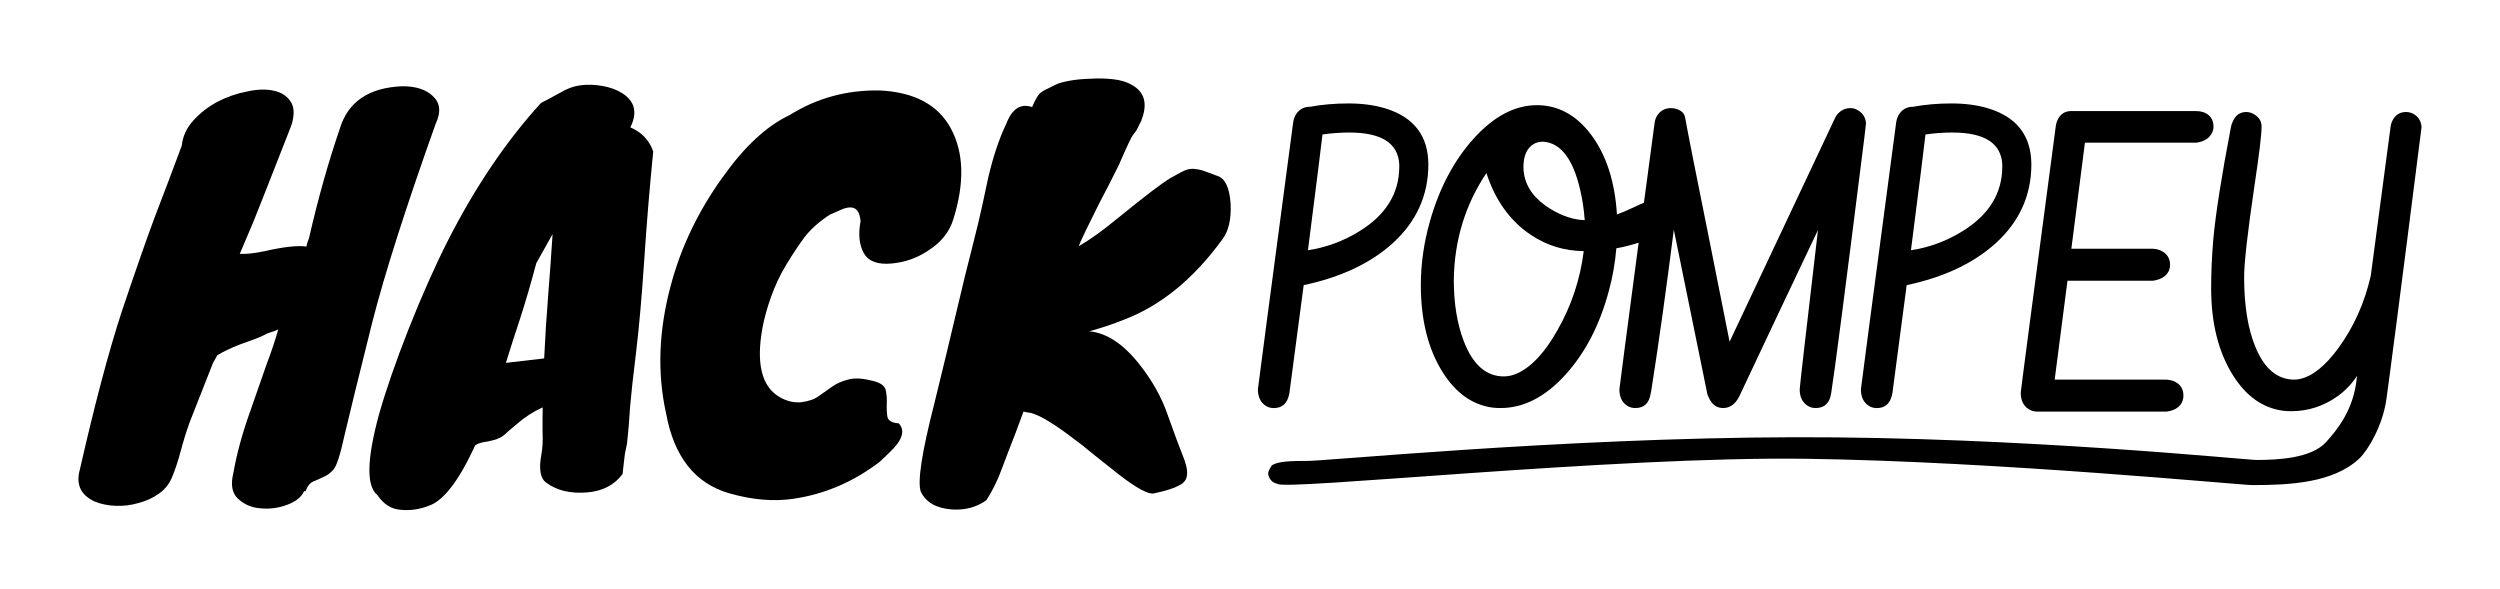
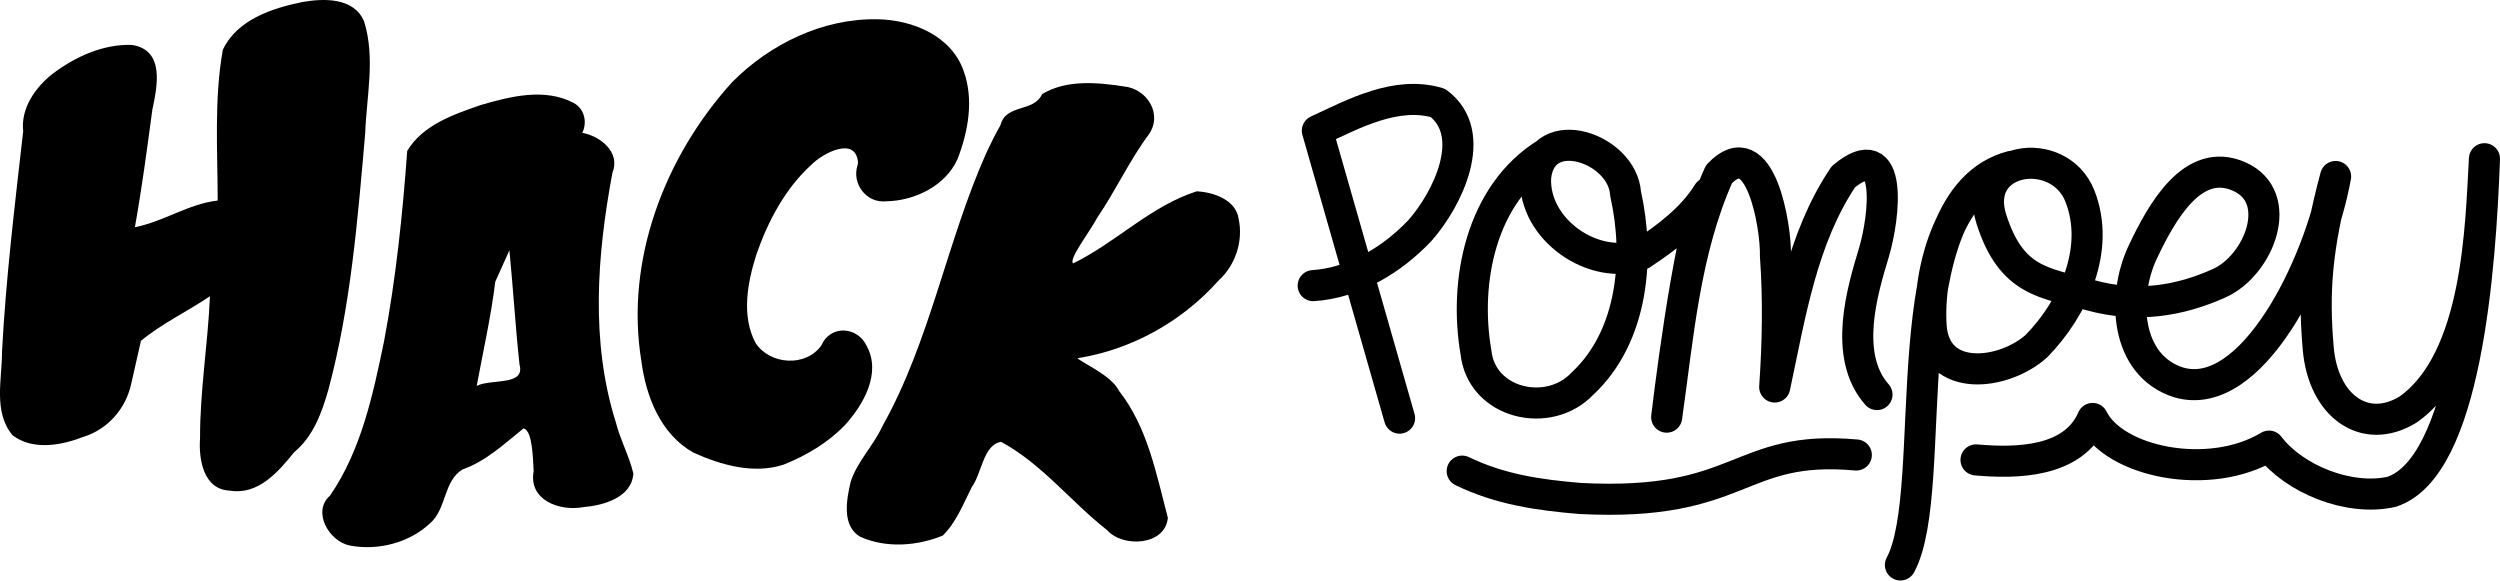
- <svg xmlns="http://www.w3.org/2000/svg" width="637.39" height="150.049" id="svg3202" version="1.1">
-   <defs id="defs3204" />
-   <g id="layer1" transform="translate(-114.8451,-292.496)">
-     <g id="g4685">
-       <g style="fill:#000000;fill-opacity:1" id="g4577-7" transform="matrix(1.811162,0,0,1.811162,192.9037,79.79442)">
-         <g id="text3147-5-1-9" style="font-size:32.341px;font-style:normal;font-variant:normal;font-weight:normal;font-stretch:normal;line-height:125%;letter-spacing:0px;word-spacing:0px;fill:#000000;fill-opacity:1;stroke:none;font-family:Vibur;-inkscape-font-specification:Vibur" transform="matrix(1.728607,0,0,1.728607,-503.8273,-266.5811)">
-           <path id="path3252-9-4" style="letter-spacing:-2.575px;fill:#000000;fill-opacity:1;stroke:none" d="m 382.851,235.569 c -0.011,2.506 -0.974,4.632 -2.89,6.38 -1.811,1.642 -4.232,2.785 -7.264,3.427 l -1.153,8.717 c -0.011,0.063 -0.021,0.126 -0.032,0.19 -0.158,0.737 -0.574,1.105 -1.248,1.105 -0.253,0 -0.474,-0.063 -0.663,-0.19 -0.421,-0.274 -0.632,-0.721 -0.632,-1.342 0,-0.074 0.958,-7.322 2.874,-21.745 0.021,-0.179 0.074,-0.353 0.158,-0.521 0.263,-0.495 0.674,-0.742 1.232,-0.742 0.969,-0.179 2.006,-0.268 3.111,-0.268 1.147,3e-5 2.174,0.142 3.079,0.426 2.284,0.726 3.427,2.248 3.427,4.564 m -2.369,0.142 c -2e-5,-0.053 -2e-5,-0.111 0,-0.174 -0.095,-1.727 -1.453,-2.59 -4.074,-2.59 -0.716,2e-5 -1.442,0.053 -2.179,0.158 -0.063,0.6 -0.458,3.743 -1.184,9.428 1.474,-0.221 2.864,-0.732 4.169,-1.532 2.179,-1.337 3.269,-3.1 3.269,-5.29" />
-           <path style="letter-spacing:-2.575px;fill:#000000;fill-opacity:1;stroke:none" d="M 391.906 26.812 C 386.204 26.813 380.798 29.671 375.656 35.406 C 370.679 40.944 366.969 47.967 364.562 56.438 C 363.013 61.909 362.25 67.315 362.25 72.688 C 362.25 81.554 364.09 88.944 367.781 94.844 C 371.11 100.15 375.33 103.181 380.406 103.906 C 381.131 104.005 381.837 104.031 382.562 104.031 C 388.462 104.031 393.983 101.2 399.125 95.531 C 404.201 89.928 407.911 82.766 410.219 74.031 C 411.175 70.505 411.797 66.938 412.094 63.312 C 414.214 62.916 416.102 62.42 417.781 61.875 C 414.792 84.429 412.875 98.987 412.875 99.25 C 412.875 101.195 413.525 102.581 414.844 103.438 C 415.437 103.833 416.146 104.031 416.938 104.031 C 419.212 104.031 420.512 102.758 420.875 100.188 C 420.909 100.089 420.937 100.033 420.938 100 C 422.915 87.475 424.838 73.658 426.75 58.562 L 435.312 100.531 C 436.038 102.542 437.084 103.674 438.469 103.938 C 438.765 104.004 439.077 104.031 439.406 104.031 C 441.054 103.998 442.386 103.066 443.375 101.188 C 443.507 100.957 444.044 99.793 445 97.75 C 449.483 88.192 455.656 75.169 463.5 58.656 C 460.402 85.156 458.844 98.69 458.844 99.25 C 458.844 101.195 459.525 102.581 460.844 103.438 C 461.437 103.833 462.115 104.031 462.906 104.031 C 465.18 104.031 466.512 102.758 466.875 100.188 C 466.909 100.089 466.906 100.033 466.906 100 C 467.697 95.155 470.53 73.381 475.375 34.719 C 475.507 33.466 475.618 32.362 475.75 31.406 C 475.618 29.89 474.912 28.788 473.594 28.062 C 473.033 27.733 472.439 27.563 471.812 27.562 C 470.395 27.563 469.206 28.156 468.25 29.375 C 468.019 29.738 467.819 30.108 467.688 30.438 L 440.969 87.125 C 440.244 83.368 438.571 75.044 436 62.156 C 432.407 44.358 430.284 33.629 429.625 29.938 C 429.427 28.85 428.636 28.114 427.219 27.719 C 426.823 27.62 426.425 27.563 426.062 27.562 C 424.48 27.563 423.293 28.213 422.469 29.531 C 422.172 30.026 421.974 30.563 421.875 31.156 C 421.776 31.881 421.126 36.809 419.906 45.906 C 419.566 48.469 419.441 49.309 419.125 51.688 C 418.471 51.949 417.789 52.26 417.031 52.625 C 414.922 53.614 413.338 54.292 412.25 54.688 C 411.723 46.151 409.455 39.3 405.5 34.125 C 401.775 29.28 397.246 26.846 391.906 26.812 z M 393.438 36.125 C 397.887 36.422 401.031 40.47 402.844 48.281 C 403.437 50.72 403.833 53.323 404.031 56.125 C 401.296 56.059 398.407 55.125 395.375 53.312 C 391.42 50.906 389.156 47.935 388.562 44.375 C 388.464 43.782 388.406 43.215 388.406 42.688 C 388.406 39.688 389.312 37.678 391.125 36.656 C 391.817 36.294 392.581 36.125 393.438 36.125 z M 378.969 44.125 C 381.243 51.113 385.035 56.378 390.375 59.938 C 394.396 62.607 398.87 63.966 403.781 64.031 C 402.891 71.184 400.655 77.923 397.062 84.219 C 393.898 89.855 390.499 93.508 386.906 95.156 C 385.687 95.717 384.527 95.969 383.406 95.969 C 378.924 95.969 375.526 92.997 373.219 87.031 C 371.505 82.582 370.656 77.374 370.656 71.375 C 370.788 61.289 373.563 52.2 378.969 44.125 z " transform="matrix(0.3194085,0,0,0.3194085,266.5318,222.156)" id="path3254-8-2" />
-           <path id="path3258-2-5" style="letter-spacing:-2.575px;fill:#000000;fill-opacity:1;stroke:none" d="m 431.957,235.569 c -0.011,2.506 -0.974,4.632 -2.89,6.38 -1.811,1.642 -4.232,2.785 -7.264,3.427 l -1.153,8.717 c -0.011,0.063 -0.021,0.126 -0.032,0.19 -0.158,0.737 -0.574,1.105 -1.248,1.105 -0.253,0 -0.474,-0.063 -0.663,-0.19 -0.421,-0.274 -0.632,-0.721 -0.632,-1.342 0,-0.074 0.958,-7.322 2.874,-21.745 0.021,-0.179 0.074,-0.353 0.158,-0.521 0.263,-0.495 0.674,-0.742 1.232,-0.742 0.969,-0.179 2.006,-0.268 3.111,-0.268 1.148,3e-5 2.174,0.142 3.079,0.426 2.284,0.726 3.427,2.248 3.427,4.564 m -2.369,0.142 c -10e-6,-0.053 -10e-6,-0.111 0,-0.174 -0.095,-1.727 -1.453,-2.59 -4.074,-2.59 -0.716,2e-5 -1.442,0.053 -2.179,0.158 -0.063,0.6 -0.458,3.743 -1.184,9.428 1.474,-0.221 2.864,-0.732 4.169,-1.532 2.179,-1.337 3.269,-3.1 3.269,-5.29" />
-           <path id="path3260-5-5" style="letter-spacing:-2.575px;fill:#000000;fill-opacity:1;stroke:none" d="m 435.213,231.199 c -1e-5,3e-5 3.374,3e-5 10.122,0 0.211,3e-5 0.405,0.026 0.584,0.079 0.579,0.19 0.869,0.59 0.869,1.2 -2e-5,0.168 -0.037,0.326 -0.111,0.474 -0.211,0.453 -0.632,0.726 -1.263,0.821 l -9.096,0 -1.105,8.638 6.553,0 c 0.253,1e-5 0.49,0.047 0.711,0.142 0.516,0.232 0.774,0.626 0.774,1.184 -10e-6,0.147 -0.026,0.29 -0.079,0.426 -0.19,0.463 -0.621,0.747 -1.295,0.853 l -6.98,0 -1.042,8.054 8.985,0 c 0.242,0 0.468,0.037 0.679,0.111 0.547,0.221 0.821,0.621 0.821,1.2 -10e-6,0.126 -0.021,0.258 -0.063,0.395 -0.168,0.495 -0.6,0.795 -1.295,0.9 l -10.533,0 c -0.263,0 -0.505,-0.068 -0.726,-0.205 -0.421,-0.284 -0.632,-0.726 -0.632,-1.326 0,-0.147 0.953,-7.396 2.858,-21.745 0.021,-0.158 0.063,-0.305 0.126,-0.442 0.221,-0.505 0.6,-0.758 1.137,-0.758" />
-           <path id="path3262-1-4" style="letter-spacing:-2.575px;fill:#000000;fill-opacity:1;stroke:none" d="m 462.468,231.278 c 0.2,3e-5 0.395,0.047 0.584,0.142 0.421,0.232 0.647,0.595 0.679,1.09 -1.737,13.718 -2.71,21.127 -2.874,22.234 -0.303,2.049 -1.451,4.047 -2.196,4.751 -2.116,2.001 -5.71,2.164 -8.71,2.164 -0.969,0 -20.726,-1.926 -36.33,-2.142 -15.603,-0.216 -42.645,2.624 -43.076,2.036 -0.528,-0.099 -0.738,-0.598 -0.738,-0.819 0,-0.221 0.159,-0.456 0.275,-0.656 0.478,-0.391 1.836,-0.382 2.721,-0.386 0.941,0.096 20.615,-1.884 39.832,-1.93 18.562,-0.044 36.686,1.847 37.695,1.852 1.632,-0.011 4.423,-0.106 5.647,-1.478 0.775,-0.881 2.275,-2.556 2.496,-5.367 -0.411,0.632 -0.932,1.179 -1.563,1.642 -1.148,0.821 -2.416,1.232 -3.806,1.232 -0.232,0 -0.468,-0.016 -0.711,-0.047 -1.621,-0.232 -2.964,-1.195 -4.027,-2.89 -1.179,-1.884 -1.769,-4.243 -1.769,-7.075 0,-1.284 0.058,-2.611 0.174,-3.979 0.2,-2.148 0.679,-5.195 1.437,-9.143 0.021,-0.126 0.058,-0.247 0.111,-0.363 0.221,-0.579 0.6,-0.869 1.137,-0.869 0.211,3e-5 0.416,0.058 0.616,0.174 0.421,0.242 0.632,0.579 0.632,1.011 -10e-6,0.653 -0.195,2.269 -0.584,4.848 -0.558,3.79 -0.837,6.259 -0.837,7.406 -1e-5,2.358 0.316,4.28 0.947,5.764 0.726,1.727 1.774,2.59 3.143,2.59 0.137,0 0.279,-0.016 0.426,-0.047 1.032,-0.211 2.09,-1.058 3.174,-2.542 1.242,-1.705 2.116,-3.658 2.621,-5.859 l 1.611,-12.112 c 0.021,-0.189 0.074,-0.368 0.158,-0.537 0.232,-0.463 0.6,-0.695 1.105,-0.695" />
-           <g transform="matrix(1.046199,0,0,1.046199,-18.52451,-12.85441)" style="font-size:40px;line-height:125%;fill:#000000;font-family:Just Another Hand;-inkscape-font-specification:Just Another Hand" id="text4032-3-9" />
+ <svg xmlns="http://www.w3.org/2000/svg" width="197.021mm" height="45.762mm" viewBox="0 0 698.106 162.149" id="svg5470" version="1.1">
+   <defs id="defs5472" />
+   <g id="layer1" transform="translate(35.52596,726.4715)">
+     <g id="g4305">
+       <g id="g4468">
+         <g id="g4462" style="fill:#000000;fill-opacity:1">
+           <path id="path4319-4-1-2-3" d="m 1.088,-619.188 c -1.518,6.893 -6.571,12.623 -13.351,14.717 -6.166,2.39 -14.133,3.853 -19.765,-0.465 -5.434,-6.505 -2.908,-15.569 -2.94,-23.292 1.085,-20.599 3.597,-41.079 5.911,-61.561 -0.707,-6.533 3.407,-12.285 8.325,-16.158 6.273,-4.713 14.113,-8.28 22.071,-7.977 9.268,1.469 7.019,11.675 5.665,18.154 -1.468,10.936 -2.909,21.88 -4.862,32.742 8,-1.555 14.959,-6.513 23.122,-7.446 -0.017,-14.011 -1.039,-28.205 1.426,-42.061 3.882,-8.393 13.763,-11.649 22.189,-13.363 5.999,-1.078 14.496,-1.298 17.273,5.437 3.176,10.15 0.674,20.863 0.3,31.237 -2.1,24.003 -4.017,48.236 -10.282,71.586 -1.836,6.43 -4.234,13.061 -9.562,17.45 -4.427,5.498 -10.089,12.054 -17.995,10.719 -7.343,-0.317 -8.701,-8.777 -8.275,-14.648 -0.045,-13.272 2.211,-26.398 2.761,-39.641 -6.331,4.291 -13.339,7.569 -19.264,12.454" style="fill:#000000;fill-opacity:1" />
+           <path id="path4321-9-8-8-9" d="m 204.077,-681.107 c -0.651,-7.528 -9.95,-2.53 -13.067,0.671 -7.296,6.646 -12.07,15.719 -15.293,24.937 -2.494,7.88 -4.315,17.196 -0.235,24.841 4.026,6.083 14.047,6.759 18.373,0.615 2.502,-5.777 10.1,-5.32 12.664,0.227 4.098,7.568 -0.918,16.319 -6.059,22.003 -4.75,4.945 -10.861,8.59 -17.207,11.097 -8.346,2.712 -17.408,0.117 -25.113,-3.346 -9.182,-5.134 -13.272,-15.653 -14.571,-25.594 -4.606,-28.104 6.519,-57.135 25.361,-77.883 10.585,-10.686 25.419,-17.875 40.631,-17.552 9.682,0.153 20.545,4.594 23.984,14.376 2.927,7.99 1.309,16.933 -1.683,24.659 -3.361,7.503 -12.011,11.671 -19.924,11.796 -5.553,0.588 -9.69,-4.949 -7.992,-10.099 l 0.134,-0.748" style="fill:#000000;fill-opacity:1" />
+           <path id="path4323-2-4-5-7" d="m 127.082,-689.375 c 5.014,0.901 10.711,5.423 8.425,11.062 -4.308,22.987 -6.199,47.224 0.959,69.862 1.229,4.862 3.726,9.353 4.867,14.191 -0.411,6.731 -8.383,8.942 -13.973,9.399 -6.603,1.238 -15.372,-1.935 -13.865,-10.048 -0.219,-3.52 -0.29,-11.278 -2.819,-11.942 -5.354,4.283 -10.461,9.156 -17.075,11.481 -5.364,3.309 -4.378,11.026 -9.083,15.072 -5.8,5.408 -14.524,7.65 -22.259,6.176 -5.856,-1.053 -10.74,-9.456 -5.656,-13.919 8.772,-12.736 12.023,-28.257 15.119,-43.152 3.312,-17.554 5.171,-35.348 6.465,-53.153 4.375,-7.271 13.013,-10.198 20.63,-12.828 8.266,-2.4 17.733,-4.791 25.807,-0.577 3.046,1.63 3.904,5.362 2.453,8.375 m -24.306,41.581 c -1.181,9.786 -3.397,19.402 -5.179,29.086 3.871,-2.063 13.64,0.117 11.954,-5.94 -1.153,-10.621 -1.772,-21.291 -2.826,-31.922 -1.316,2.925 -2.632,5.85 -3.949,8.775" style="fill:#000000;fill-opacity:1" />
+           <path id="path4325-3-5-4-8" d="m 243.842,-691.501 c 1.505,-6.048 9.325,-3.521 11.629,-8.692 6.779,-4.084 15.312,-3.291 22.802,-2.148 6.59,0.613 11.014,7.87 6.915,13.52 -5.403,7.282 -9.17,15.599 -14.286,23.076 -1.893,3.685 -8.144,11.685 -6.766,12.825 11.993,-5.844 21.679,-16.052 34.516,-20.129 4.717,0.244 10.967,2.379 11.711,7.719 1.315,6.251 -0.906,12.907 -5.61,17.192 -10.177,11.433 -24.252,19.302 -39.395,21.694 1.786,1.602 9.407,4.762 11.604,9.131 7.982,10.19 10.404,23.213 13.622,35.425 -0.678,7.782 -12.565,8.466 -17.018,3.398 -10.096,-7.903 -18.119,-18.432 -29.546,-24.601 -4.994,0.806 -5.351,8.787 -8.205,12.663 -2.338,4.645 -4.346,9.84 -8.062,13.499 -7.169,2.949 -15.82,3.574 -23.005,0.373 -5.301,-2.988 -3.898,-10.454 -2.714,-15.446 1.863,-5.662 6.317,-9.975 8.796,-15.373 13.474,-23.981 17.954,-51.565 29.118,-76.507 1.197,-2.589 2.486,-5.136 3.892,-7.618" style="fill:#000000;fill-opacity:1" />
        </g>
-       </g>
-       <g style="fill:#000000;fill-opacity:1" transform="matrix(1.811162,0,0,1.811162,2426.524,1054.652)" id="g6291">
-         <path d="m -1246.373,-369.706 -3.293,8.37 c -0.457,1.281 -0.869,2.607 -1.235,3.979 -0.366,1.372 -0.755,2.561 -1.166,3.567 -0.412,1.052 -1.052,1.875 -1.921,2.47 -0.823,0.595 -1.761,1.029 -2.813,1.303 -1.052,0.32 -2.15,0.457 -3.293,0.412 -1.098,-0.046 -2.081,-0.252 -2.95,-0.617 -1.967,-0.915 -2.653,-2.424 -2.058,-4.528 2.104,-9.239 4.071,-16.648 5.9,-22.228 1.875,-5.58 3.407,-9.97 4.596,-13.172 1.235,-3.201 2.515,-6.586 3.842,-10.153 0.137,-1.326 0.686,-2.515 1.647,-3.567 0.961,-1.052 2.081,-1.921 3.362,-2.607 1.326,-0.686 2.698,-1.166 4.116,-1.441 1.418,-0.32 2.675,-0.366 3.773,-0.137 1.098,0.229 1.898,0.732 2.401,1.509 0.549,0.778 0.595,1.898 0.137,3.362 -1.647,4.208 -2.813,7.181 -3.499,8.919 -0.686,1.738 -1.304,3.293 -1.852,4.665 l -1.921,4.528 c 0.96,0.046 2.172,-0.091 3.636,-0.412 2.653,-0.595 4.574,-0.8 5.763,-0.617 -6e-4,-0.229 0.114,-0.617 0.343,-1.166 1.281,-5.58 2.721,-10.702 4.322,-15.367 1.143,-3.842 4.093,-5.854 8.85,-6.037 1.875,6e-5 3.293,0.457 4.253,1.372 1.052,0.961 1.189,2.264 0.412,3.91 -4.208,11.8 -7.181,21.107 -8.919,27.922 -1.967,7.867 -3.27,13.172 -3.91,15.916 -0.595,2.744 -1.121,4.368 -1.578,4.871 -0.457,0.503 -0.938,0.846 -1.441,1.029 -0.457,0.229 -0.915,0.434 -1.372,0.617 -0.457,0.183 -0.823,0.64 -1.098,1.372 l -0.206,-4.6e-4 c -0.366,0.823 -1.166,1.464 -2.401,1.921 -1.235,0.457 -2.493,0.617 -3.773,0.48 -1.235,-0.091 -2.287,-0.549 -3.156,-1.372 -0.823,-0.778 -1.029,-1.99 -0.617,-3.636 0.457,-2.607 1.212,-5.397 2.264,-8.37 1.052,-3.019 1.875,-5.374 2.47,-7.066 0.64,-1.692 1.166,-3.27 1.578,-4.734 -0.366,0.183 -0.732,0.32 -1.098,0.412 -0.32,0.091 -0.732,0.274 -1.235,0.549 -0.503,0.229 -1.029,0.435 -1.578,0.617 -0.503,0.183 -1.006,0.366 -1.509,0.549 -1.281,0.503 -2.333,1.006 -3.156,1.509 l -0.617,1.098" style="font-size:42.38px;font-style:normal;font-variant:normal;font-weight:normal;font-stretch:normal;line-height:125%;letter-spacing:0px;word-spacing:0px;fill:#000000;fill-opacity:1;stroke:none;font-family:Knewave;-inkscape-font-specification:Knewave" id="path4163-0-5" />
-         <path d="m -1155.209,-389.681 c -0.116,-1.367 -0.652,-2.01 -1.609,-1.929 -0.365,0.031 -0.79,0.159 -1.276,0.383 -0.486,0.225 -0.951,0.425 -1.395,0.6 -1.609,1.054 -2.846,2.169 -3.71,3.343 -0.823,1.125 -1.657,2.389 -2.502,3.792 -0.845,1.403 -1.546,2.885 -2.102,4.447 -0.556,1.562 -0.961,3.019 -1.214,4.371 -0.909,4.988 -0.13,8.227 2.337,9.717 1.015,0.603 2.046,0.86 3.095,0.771 1.09,-0.138 1.936,-0.439 2.54,-0.903 0.649,-0.468 1.277,-0.911 1.884,-1.33 0.607,-0.419 1.315,-0.731 2.124,-0.937 0.85,-0.256 1.908,-0.23 3.174,0.076 1.307,0.257 2.033,0.7 2.178,1.33 0.145,0.63 0.201,1.291 0.168,1.982 -0.034,0.691 0,1.309 0.088,1.852 0.137,0.539 0.668,0.839 1.591,0.898 0.959,1.021 0.523,2.388 -1.305,4.104 -0.467,0.453 -0.912,0.88 -1.337,1.284 -3.707,2.838 -7.76,4.581 -12.157,5.228 -2.765,0.417 -5.769,0.167 -9.014,-0.752 -4.844,-1.38 -7.825,-5.144 -8.942,-11.292 -1.26,-5.677 -1.035,-11.686 0.678,-18.027 1.429,-5.353 3.848,-10.4 7.256,-15.141 3.075,-4.345 6.224,-7.274 9.447,-8.786 3.791,-2.386 8.008,-3.546 12.649,-3.48 4.93,0.226 8.296,2.029 10.097,5.411 1.801,3.382 1.907,7.619 0.318,12.71 -0.537,1.79 -1.72,3.267 -3.55,4.431 -1.564,1.05 -3.302,1.656 -5.216,1.818 -1.914,0.162 -3.195,-0.326 -3.842,-1.465 -0.651,-1.184 -0.801,-2.686 -0.45,-4.506" style="font-size:42.38px;font-style:normal;font-variant:normal;font-weight:normal;font-stretch:normal;line-height:125%;letter-spacing:0px;word-spacing:0px;fill:#000000;fill-opacity:1;stroke:none;font-family:Knewave;-inkscape-font-specification:Knewave" id="path4167-9-8" />
-         <path id="path4165-9-0" style="font-size:42.38px;font-style:normal;font-variant:normal;font-weight:normal;font-stretch:normal;line-height:125%;letter-spacing:0px;word-spacing:0px;fill:#000000;fill-opacity:1;stroke:none;font-family:Knewave;-inkscape-font-specification:Knewave" d="m -1187.62,-402.886 c 1.614,0.7 2.688,1.832 3.223,3.396 -0.515,5.178 -0.941,10.326 -1.276,15.444 -0.34,5.073 -0.719,9.345 -1.137,12.819 -0.422,3.427 -0.704,5.995 -0.846,7.704 -0.097,1.705 -0.239,3.413 -0.427,5.125 l -0.299,1.468 c -0.052,0.509 -0.108,0.972 -0.167,1.389 -0.056,0.463 -0.11,0.949 -0.162,1.458 -1.163,1.558 -2.839,2.423 -5.028,2.593 -2.325,0.181 -4.218,-0.268 -5.678,-1.348 -0.87,-0.575 -1.112,-1.909 -0.724,-4.004 0.164,-0.838 0.219,-1.898 0.166,-3.178 -0.011,-1.329 0,-2.431 0.017,-3.304 l -0.011,-0.137 c -1.329,0.608 -2.509,1.365 -3.539,2.271 -1.034,0.86 -1.679,1.415 -1.935,1.664 -0.259,0.204 -0.612,0.392 -1.057,0.564 -0.449,0.127 -0.854,0.227 -1.215,0.301 -0.863,0.113 -1.445,0.296 -1.746,0.549 -2.276,4.948 -4.442,7.777 -6.497,8.487 -1.29,0.513 -2.606,0.707 -3.946,0.582 -1.337,-0.08 -2.446,-0.773 -3.327,-2.081 -1.565,-1.255 -1.491,-5.022 0.222,-11.302 0.934,-3.33 2.32,-7.337 4.157,-12.021 1.88,-4.734 3.715,-8.867 5.504,-12.401 3.859,-7.594 8.241,-14.082 13.144,-19.463 0.838,-0.432 1.741,-0.915 2.709,-1.449 0.964,-0.58 1.923,-0.929 2.877,-1.049 1,-0.124 2.034,-0.089 3.104,0.103 1.07,0.192 1.991,0.533 2.763,1.024 1.786,1.146 2.163,2.745 1.13,4.798 m -13.239,19.127 c -0.745,2.81 -1.506,5.416 -2.283,7.816 -0.78,2.354 -1.445,4.425 -1.994,6.21 l 5.388,-0.625 c 0.138,-2.947 0.323,-5.874 0.556,-8.782 0.233,-2.908 0.443,-5.815 0.629,-8.719 l -2.296,4.101" />
-         <path d="m -1134.706,-403.377 c 0.814,-2.126 2.028,-2.913 3.644,-2.36 0.431,-1.018 0.803,-1.668 1.116,-1.951 0.359,-0.284 0.719,-0.499 1.081,-0.646 0.361,-0.192 0.745,-0.385 1.152,-0.579 0.407,-0.194 1.042,-0.37 1.908,-0.53 0.865,-0.16 1.823,-0.254 2.875,-0.281 1.05,-0.072 2.103,-0.055 3.158,0.055 1.101,0.109 2.023,0.382 2.767,0.82 1.811,1.005 2.244,2.686 1.299,5.044 0.09,-0.048 0.069,-0.002 -0.065,0.139 l -0.587,1.182 -0.464,0.63 c -0.223,0.235 -0.895,1.648 -2.017,4.239 -0.912,1.854 -1.848,3.686 -2.807,5.495 -1.566,3.106 -2.52,5.099 -2.863,5.977 1.577,-0.911 3.396,-2.216 5.456,-3.917 3.898,-3.167 6.387,-5.063 7.469,-5.686 1.082,-0.623 1.827,-1.009 2.235,-1.157 0.454,-0.149 0.887,-0.183 1.301,-0.103 0.413,0.035 0.85,0.138 1.312,0.309 l 1.732,0.641 c 1.107,0.337 1.736,1.647 1.887,3.931 0.104,2.239 -0.309,3.943 -1.239,5.111 -4.019,5.504 -8.611,9.238 -13.776,11.204 -1.585,0.636 -3.217,1.182 -4.898,1.638 2.43,0.211 4.781,1.751 7.052,4.619 1.845,2.331 3.189,4.743 4.033,7.238 0.889,2.493 1.578,4.351 2.067,5.573 0.488,1.177 0.695,2.086 0.62,2.729 -0.027,0.687 -0.403,1.2 -1.126,1.539 -0.676,0.384 -1.856,0.758 -3.539,1.122 -0.774,0.158 -2.398,-0.715 -4.872,-2.618 -1.074,-0.841 -2.219,-1.749 -3.434,-2.724 -1.216,-1.02 -2.431,-1.972 -3.643,-2.856 -2.799,-2.077 -4.749,-3.147 -5.849,-3.21 -0.091,8.8e-4 -0.276,-0.038 -0.552,-0.123 l -1.154,3.118 c -0.601,1.526 -1.222,3.143 -1.863,4.853 -0.597,1.663 -1.335,3.169 -2.215,4.519 -1.392,0.997 -3.028,1.429 -4.907,1.295 -2.155,-0.172 -3.595,-1.004 -4.32,-2.495 -0.494,-1.405 0.151,-5.586 1.937,-12.541 1.199,-4.881 2.231,-9.163 3.095,-12.846 0.865,-3.683 1.609,-6.722 2.232,-9.117 0.622,-2.441 1.076,-4.329 1.362,-5.663 0.284,-1.38 0.57,-2.714 0.856,-4.003 0.7,-2.992 1.548,-5.531 2.546,-7.616" style="font-size:42.38px;font-style:normal;font-variant:normal;font-weight:normal;font-stretch:normal;line-height:125%;letter-spacing:0px;word-spacing:0px;fill:#000000;fill-opacity:1;stroke:none;font-family:Knewave;-inkscape-font-specification:Knewave" id="path4169-9-7" />
+         <g id="g4885-1" style="stroke:#000000;stroke-opacity:1" transform="matrix(1.085076,0,0,1.085076,551.7197,-1397.036)">
+           <path id="path4297-4-3-6" d="m -181.027,725.594 c -7.052,-24.661 -14.105,-49.322 -21.157,-73.983 9.485,-4.399 20.322,-10.294 31.015,-7.142 10.723,8.009 2.515,24.78 -4.607,32.828 -7.139,7.55 -16.933,13.502 -27.482,14.2" style="fill:none;stroke:#000000;stroke-width:8;stroke-linecap:round;stroke-linejoin:round;stroke-miterlimit:4;stroke-dasharray:none;stroke-opacity:1" />
+           <path id="path4299-9-3-1" d="m -143.333,657.507 c -16.783,10.451 -21.166,32.943 -18.042,51.077 1.412,13.383 18.782,17.318 27.441,8.1 12.998,-12.112 14.767,-32.412 11.066,-48.881 -0.752,-11.733 -21.613,-18.842 -23.146,-4.211 -0.699,13.611 15.264,24.334 27.211,19.858 6.471,-4.315 13.027,-9.111 17.183,-15.826 -5.177,10.733 -10.664,57.716 -10.664,57.716 2.98,-21.043 4.651,-42.927 13.457,-62.514 10.647,-11.289 14.726,13.514 14.536,21.043 0.809,11.221 0.581,22.498 -0.191,33.715 3.965,-18.462 6.935,-38.141 17.665,-54.101 12.876,-10.715 10.691,10.091 7.833,19.593 -2.858,9.501 -8.055,26.405 0.818,36.451" style="fill:none;stroke:#000000;stroke-width:8;stroke-linecap:round;stroke-linejoin:round;stroke-miterlimit:4;stroke-dasharray:none;stroke-opacity:1" />
+           <path id="path4313-0-6-0" d="m -52.132,763.374 c 10.674,-19.848 -3.406,-94.084 28.596,-102.576 -15.608,4.686 -21.695,26.707 -20.687,41.229 1.125,14.806 18.861,12.505 27.143,4.983 9.46,-9.701 16.489,-24.934 11.143,-38.547 -5.346,-13.613 -27.977,-10.207 -22.771,5.99 5.206,16.197 13.721,16.281 25.549,19.526 11.827,3.244 22.755,1.528 33.063,-3.102 10.308,-4.631 17.138,-22.133 5.161,-27.453 -11.978,-5.32 -19.995,9.216 -24.849,19.484 -5.341,11.297 -4.557,29.147 9.302,33.505 18.711,5.467 36.143,-29.846 40.344,-53.001 -4.881,18.215 -5.744,29.543 -4.469,44.272 1.275,14.729 11.934,22.519 23.101,15.716 18.284,-12.867 18.688,-47.744 19.675,-64.566 -1.039,28.409 -4.768,79.457 -23.912,85.728 -11.085,2.477 -25.181,-3.371 -31.536,-11.765 -15.36,9.268 -39.9,4.102 -45.39,-7.118 -4.916,11.402 -19.631,11.588 -30.007,10.666" style="fill:none;stroke:#000000;stroke-width:8;stroke-linecap:round;stroke-linejoin:round;stroke-miterlimit:4;stroke-dasharray:none;stroke-opacity:1" />
+           <path id="path4315-8-6-5-2" d="m -63.481,735.08 c -30.773,-2.763 -28.924,13.362 -71.042,11.193 -10.738,-0.897 -20.586,-2.305 -30.387,-7.039" style="fill:none;stroke:#000000;stroke-width:8;stroke-linecap:round;stroke-linejoin:miter;stroke-miterlimit:4;stroke-dasharray:none;stroke-opacity:1" />
+         </g>
      </g>
    </g>
  </g>
</svg>
